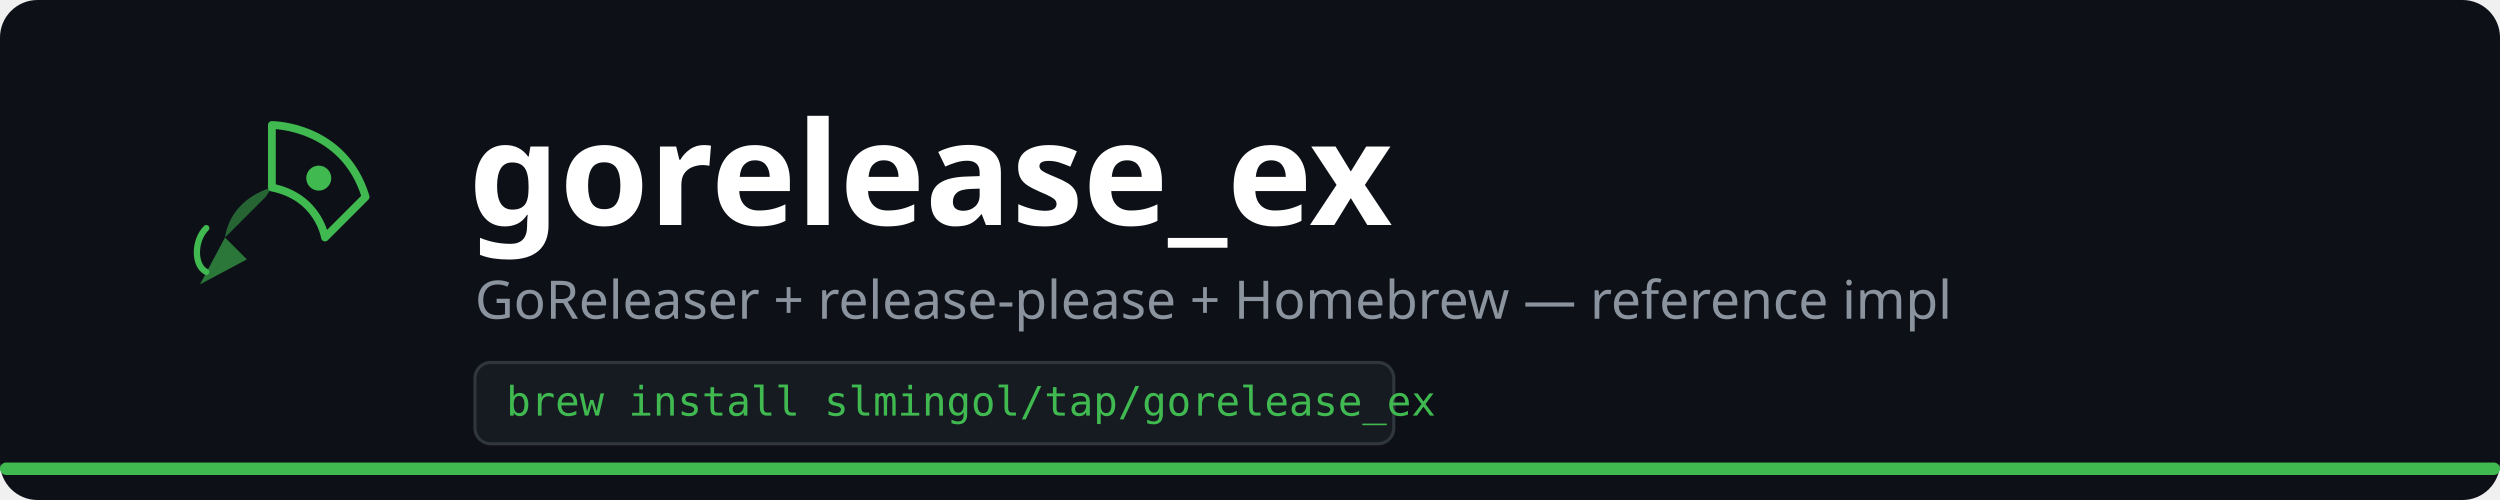
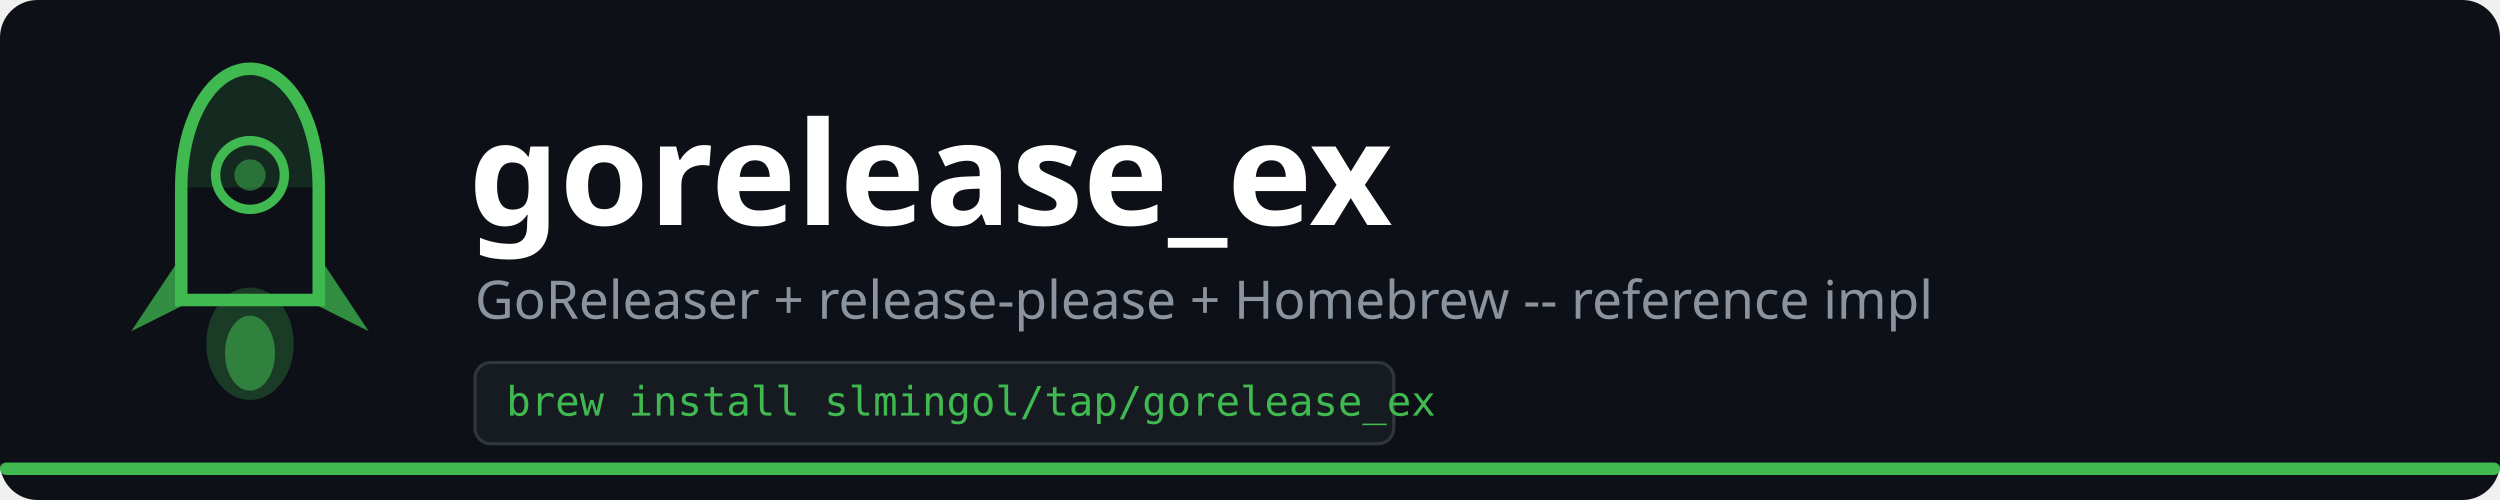
<svg xmlns="http://www.w3.org/2000/svg" width="800" height="160" viewBox="0 0 800 160">
  <rect width="800" height="160" fill="#0d1117" rx="12" />
  <rect y="148" width="800" height="4" fill="#3fb950" rx="2" />
-   <path d="M87 40 C87 40 110 40 117 63 L104 76 C104 76 102 63 87 60 Z" fill="none" stroke="#3fb950" stroke-width="2.5" stroke-linejoin="round" />
-   <path d="M87 60 C87 60 74 63 72 76 L85 63 Z" fill="#3fb950" opacity="0.5" />
-   <circle cx="102" cy="57" r="4" fill="#3fb950" />
-   <path d="M72 76 L64 91 L79 83 Z" fill="#3fb950" opacity="0.6" />
-   <path d="M66 73 C62 77 62 85 66 87" fill="none" stroke="#3fb950" stroke-width="2" stroke-linecap="round" />
+   <path d="M80 22 C68 22 58 38 58 60 L58 96 L102 96 L102 60 C102 38 92 22 80 22 Z" fill="none" stroke="#3fb950" stroke-width="4" />
+   <path d="M80 22 C68 22 58 38 58 60 L102 60 C102 38 92 22 80 22 Z" fill="#3fb950" opacity="0.15" />
+   <circle cx="80" cy="56" r="11" fill="none" stroke="#3fb950" stroke-width="3" />
+   <circle cx="80" cy="56" r="5" fill="#3fb950" opacity="0.5" />
+   <path d="M58 82 L42 106 L58 98 Z" fill="#3fb950" opacity="0.75" />
+   <path d="M102 82 L118 106 L102 98 Z" fill="#3fb950" opacity="0.75" />
+   <ellipse cx="80" cy="110" rx="14" ry="18" fill="#3fb950" opacity="0.25" />
+   <ellipse cx="80" cy="113" rx="8" ry="12" fill="#3fb950" opacity="0.55" />
  <text x="150" y="72" font-family="sans-serif" font-size="46" font-weight="700" fill="white">gorelease_ex</text>
-   <text x="152" y="102" font-family="sans-serif" font-size="17" fill="#8b949e">GoReleaser + release-please + Homebrew — reference impl</text>
+   <text x="152" y="102" font-family="sans-serif" font-size="17" fill="#8b949e">GoReleaser + release-please + Homebrew -- reference impl</text>
  <rect x="152" y="116" width="294" height="26" rx="5" fill="#161b22" stroke="#30363d" stroke-width="1" />
  <text x="162" y="133" font-family="monospace" font-size="13" fill="#3fb950">brew install slmingol/tap/gorelease_ex</text>
</svg>
